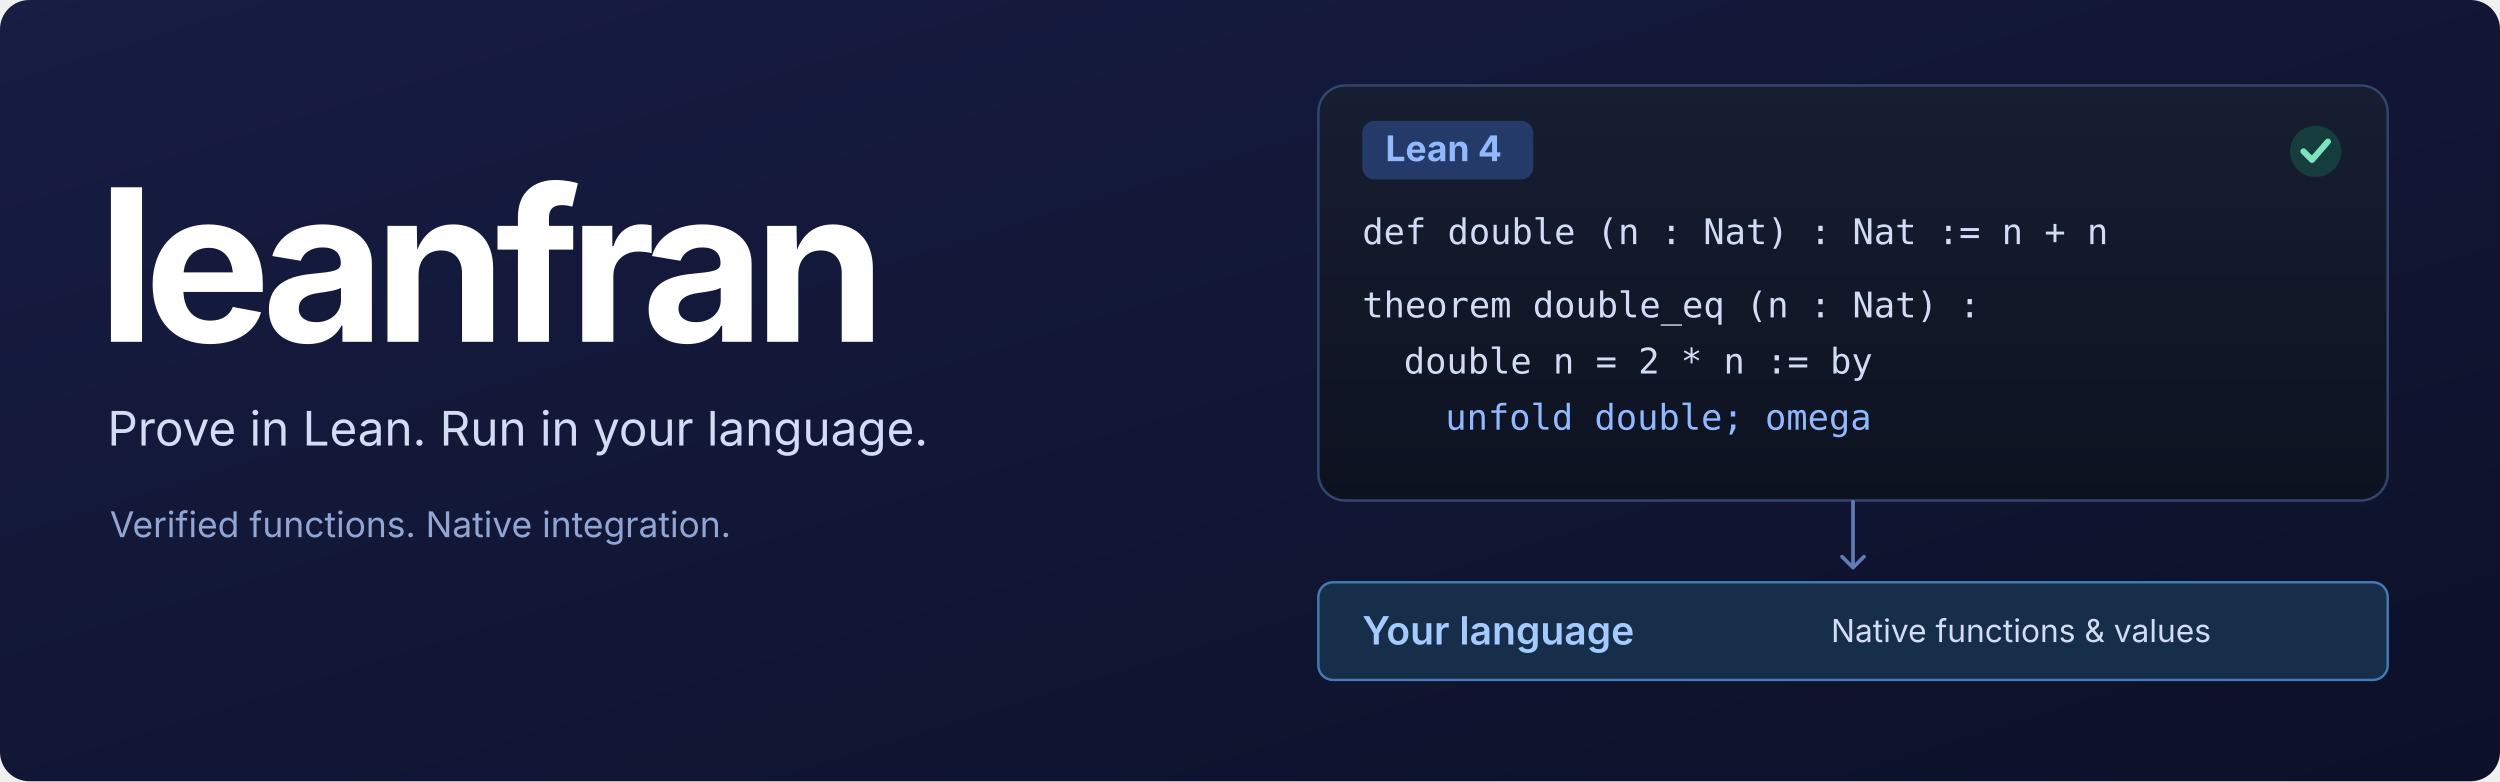
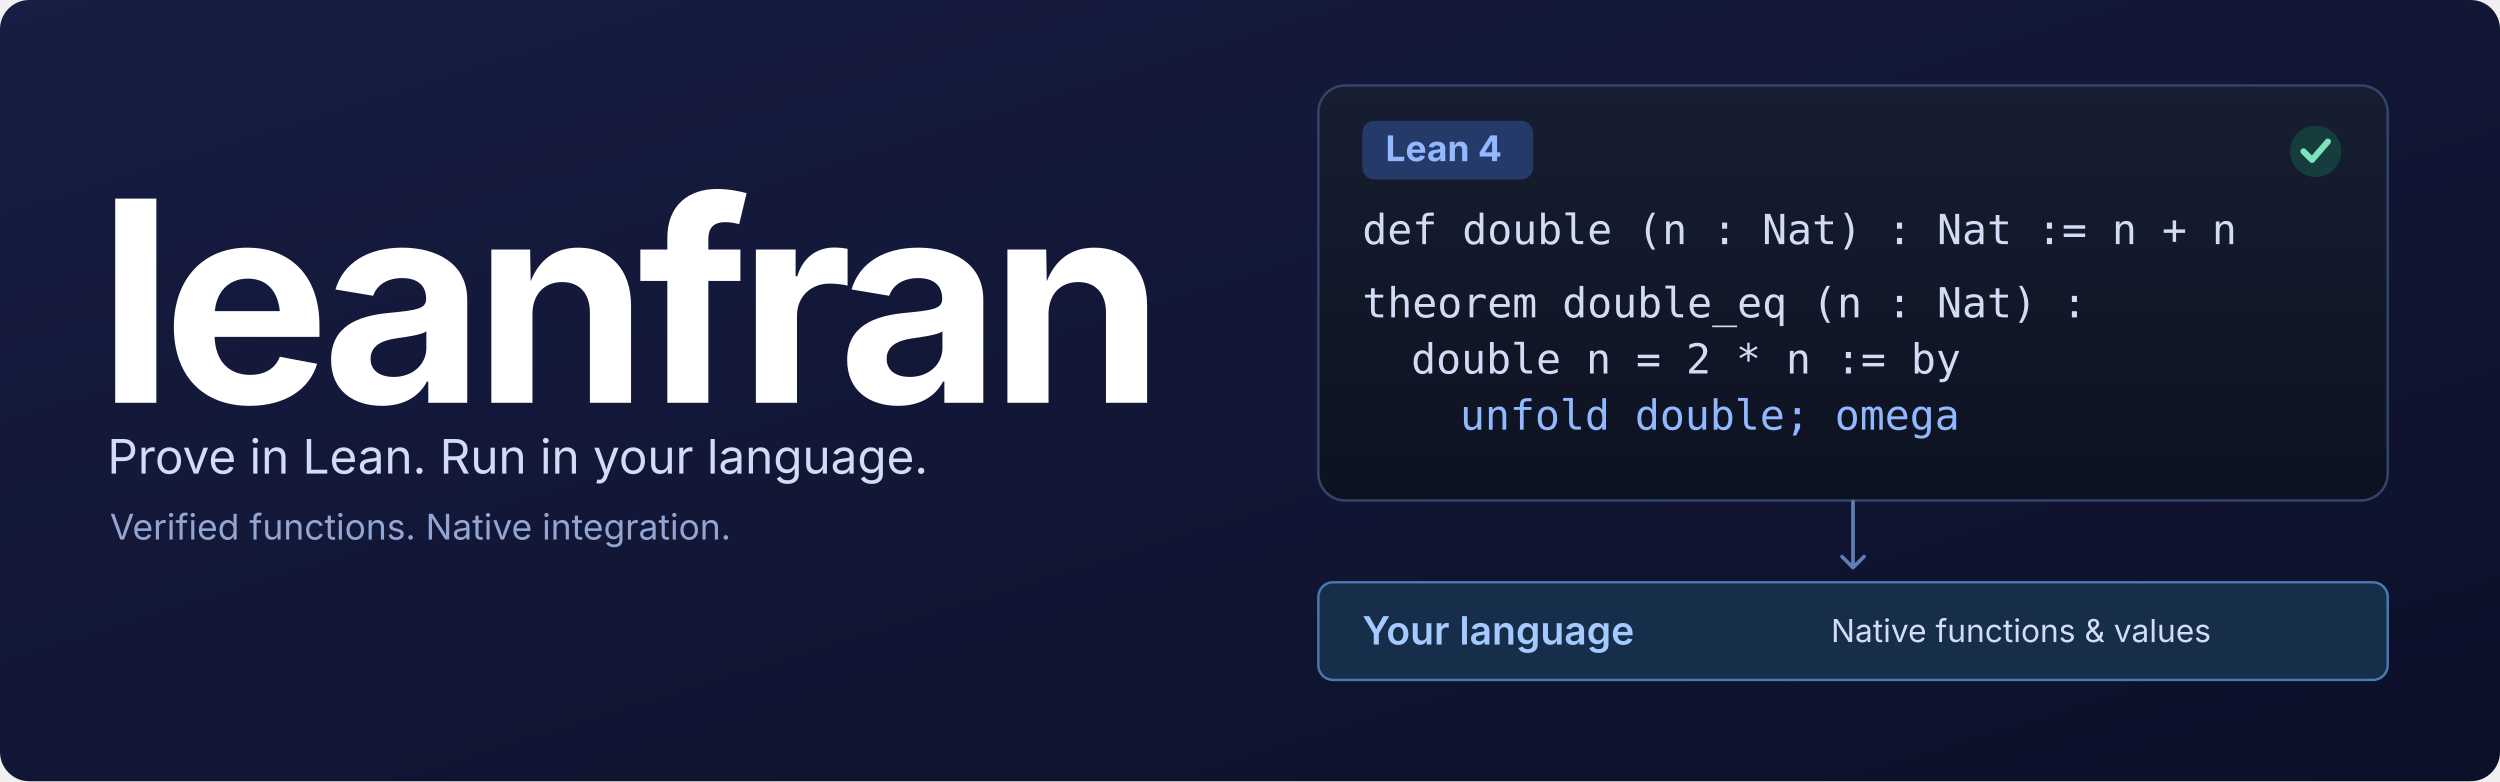
<svg xmlns="http://www.w3.org/2000/svg" width="2048" height="640" viewBox="0 0 2048 640" role="img" aria-labelledby="title desc">
  <defs>
    <linearGradient id="background" x2="1" y2="1">
      <stop stop-color="#171d43" />
      <stop offset="1" stop-color="#0c1028" />
    </linearGradient>
    <linearGradient id="panel" x2="0" y2="1">
      <stop stop-color="#171e31" />
      <stop offset="1" stop-color="#0c1220" />
    </linearGradient>
  </defs>
  <rect width="2048" height="640" rx="24" fill="url(#background)" />
  <g font-family="Inter, ui-sans-serif, system-ui, sans-serif">
-     <text x="80" y="280" fill="#ffffff" font-size="174" font-weight="750" letter-spacing="-9">leanfran</text>
-     <text x="88" y="365" fill="#d3dcf5" font-size="39">Prove in Lean. Run in your language.</text>
-     <text x="90" y="440" fill="#93a6d3" font-size="29">Verified functions. Native integration.</text>
+     <text x="80" y="330" fill="#ffffff" font-size="230" font-weight="750" letter-spacing="-9">leanfran</text>
+     <text x="88" y="388" fill="#d3dcf5" font-size="39">Prove in Lean. Run in your language.</text>
+     <text x="90" y="442" fill="#93a6d3" font-size="29">Verified functions. Native integration.</text>
    <rect x="1080" y="70" width="876" height="340" rx="22" fill="url(#panel)" stroke="#34456c" stroke-width="2" />
    <rect x="1116" y="99" width="140" height="48" rx="10" fill="#243b69" />
    <text x="1135" y="132" fill="#92b9ff" font-size="29" font-weight="650">Lean 4</text>
    <circle cx="1897" cy="124" r="21" fill="#153d3d" />
    <path d="m1887 124 7 7 13-15" fill="none" stroke="#7de2bd" stroke-width="5" stroke-linecap="round" stroke-linejoin="round" />
-     <g font-family="ui-monospace, SFMono-Regular, Consolas, monospace" font-size="29" fill="#d3dcf5">
+     <g font-family="ui-monospace, SFMono-Regular, Consolas, monospace" font-size="34" fill="#d3dcf5">
      <text x="1116" y="200">def double (n : Nat) : Nat := n + n</text>
      <text x="1116" y="260">theorem double_eq (n : Nat) :</text>
-       <text x="1150" y="306">double n = 2 * n := by</text>
-       <text x="1184" y="352" fill="#92b9ff">unfold double; omega</text>
+       <text x="1156" y="306">double n = 2 * n := by</text>
+       <text x="1196" y="352" fill="#92b9ff">unfold double; omega</text>
    </g>
    <path d="M1518 411v54m-9-9 9 9 9-9" fill="none" stroke="#607eb5" stroke-width="3" stroke-linecap="round" stroke-linejoin="round" />
    <rect x="1080" y="477" width="876" height="80" rx="12" fill="#172e4b" stroke="#477ab3" stroke-width="2" />
    <text x="1116" y="528" fill="#a4caff" font-size="32" font-weight="600">Your language</text>
    <text x="1500" y="526" fill="#d3dcf5" font-size="26">Native functions &amp; values</text>
  </g>
</svg>
